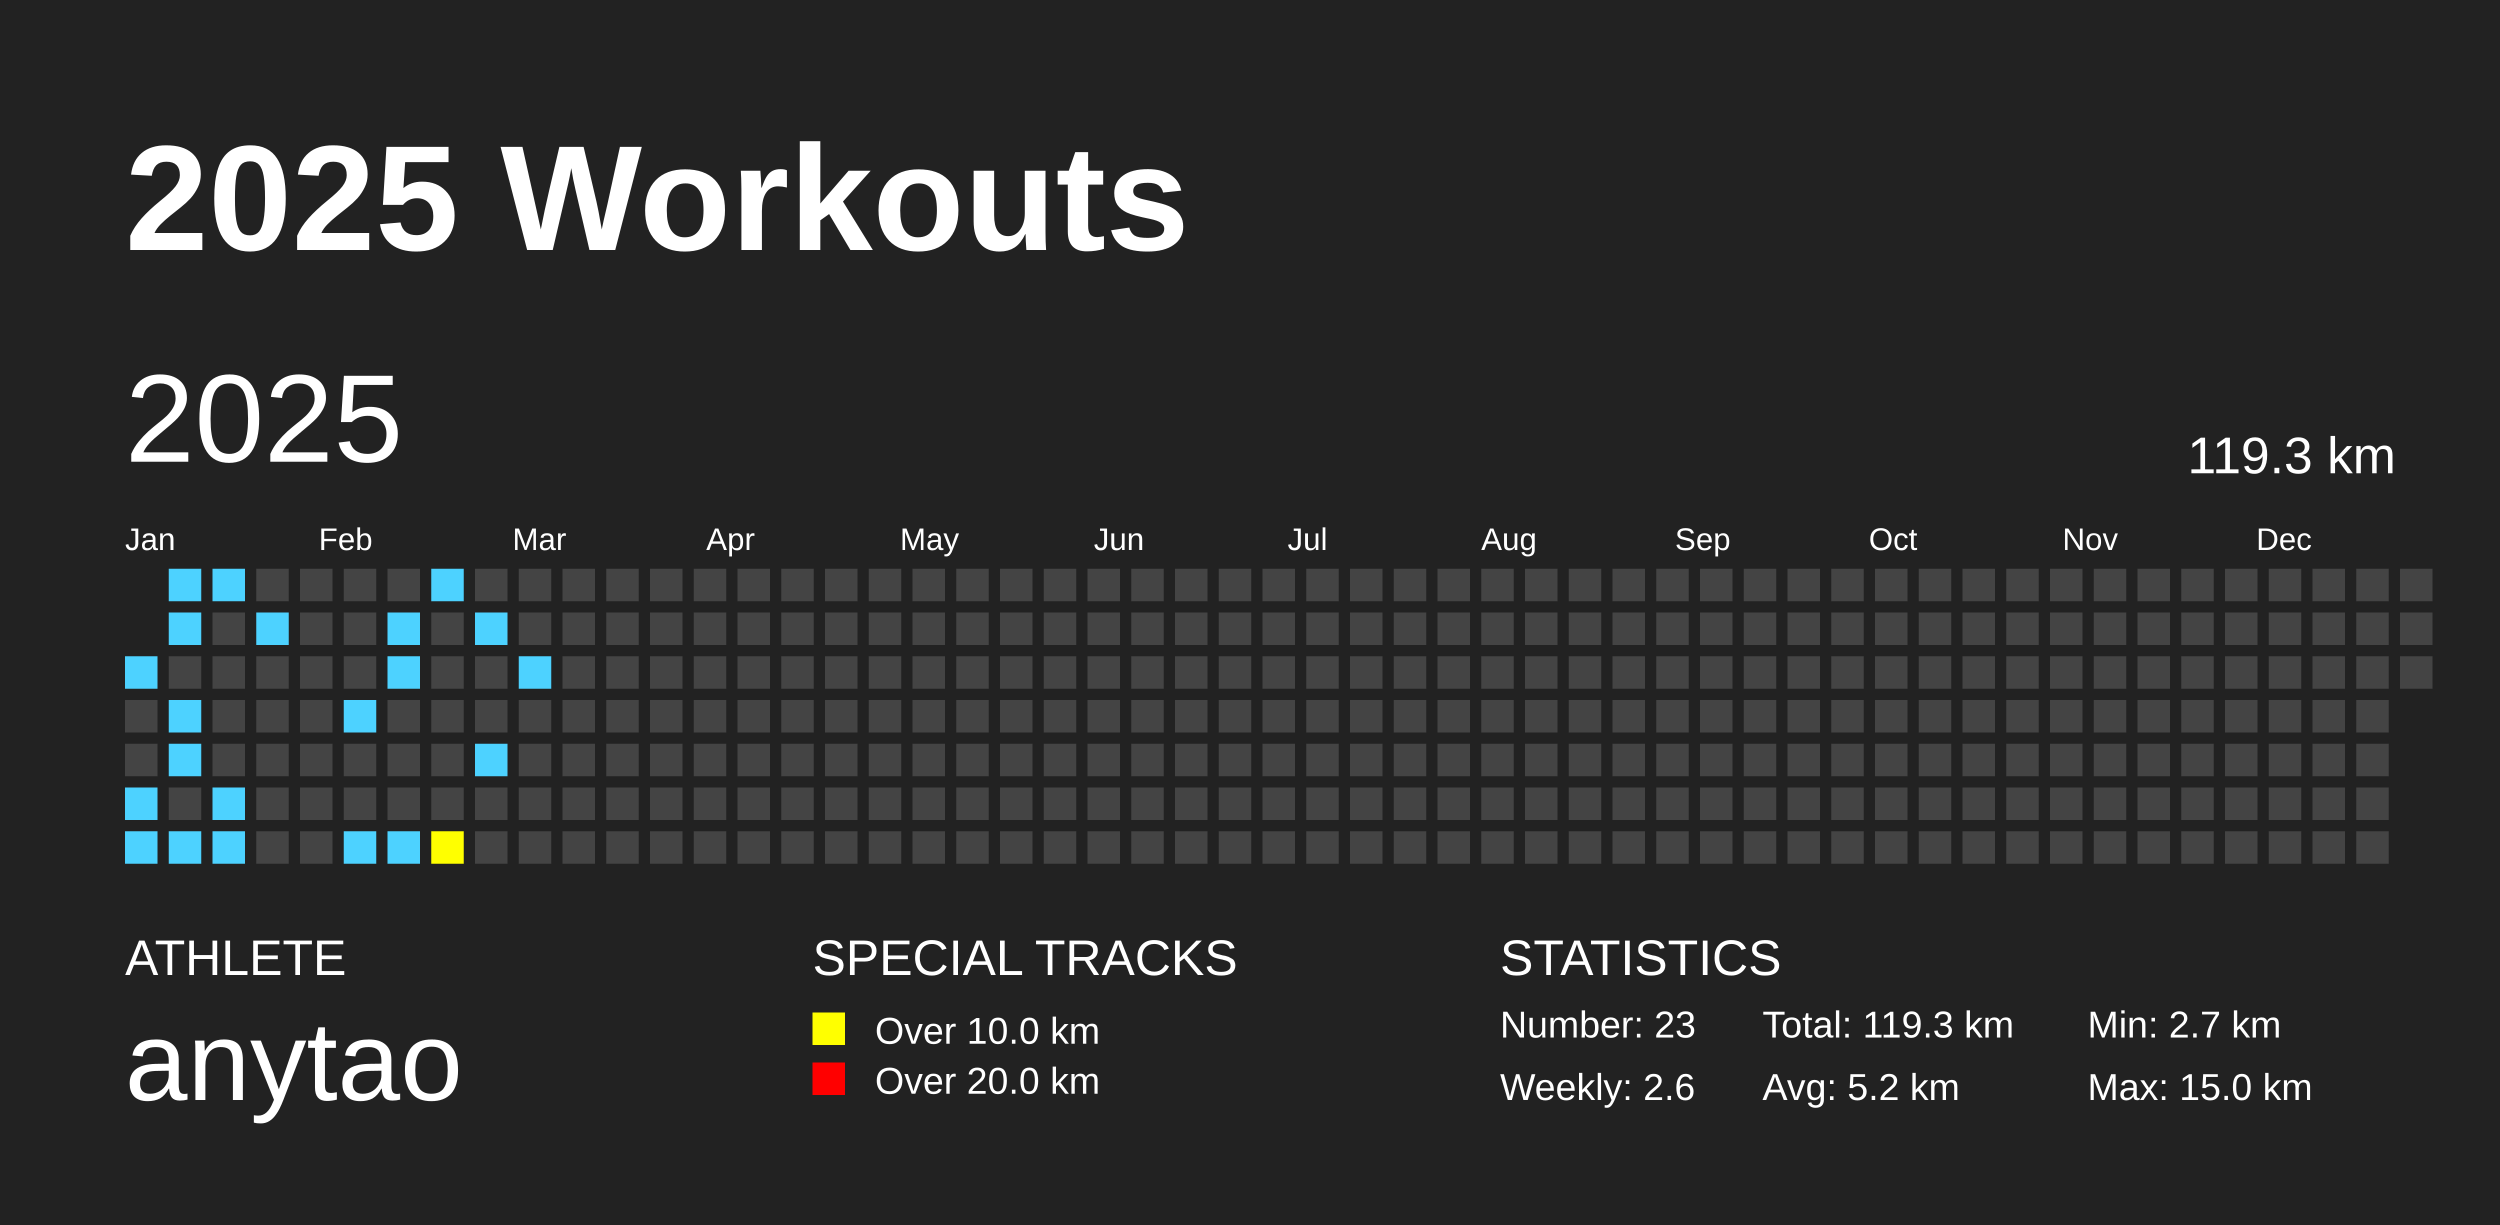
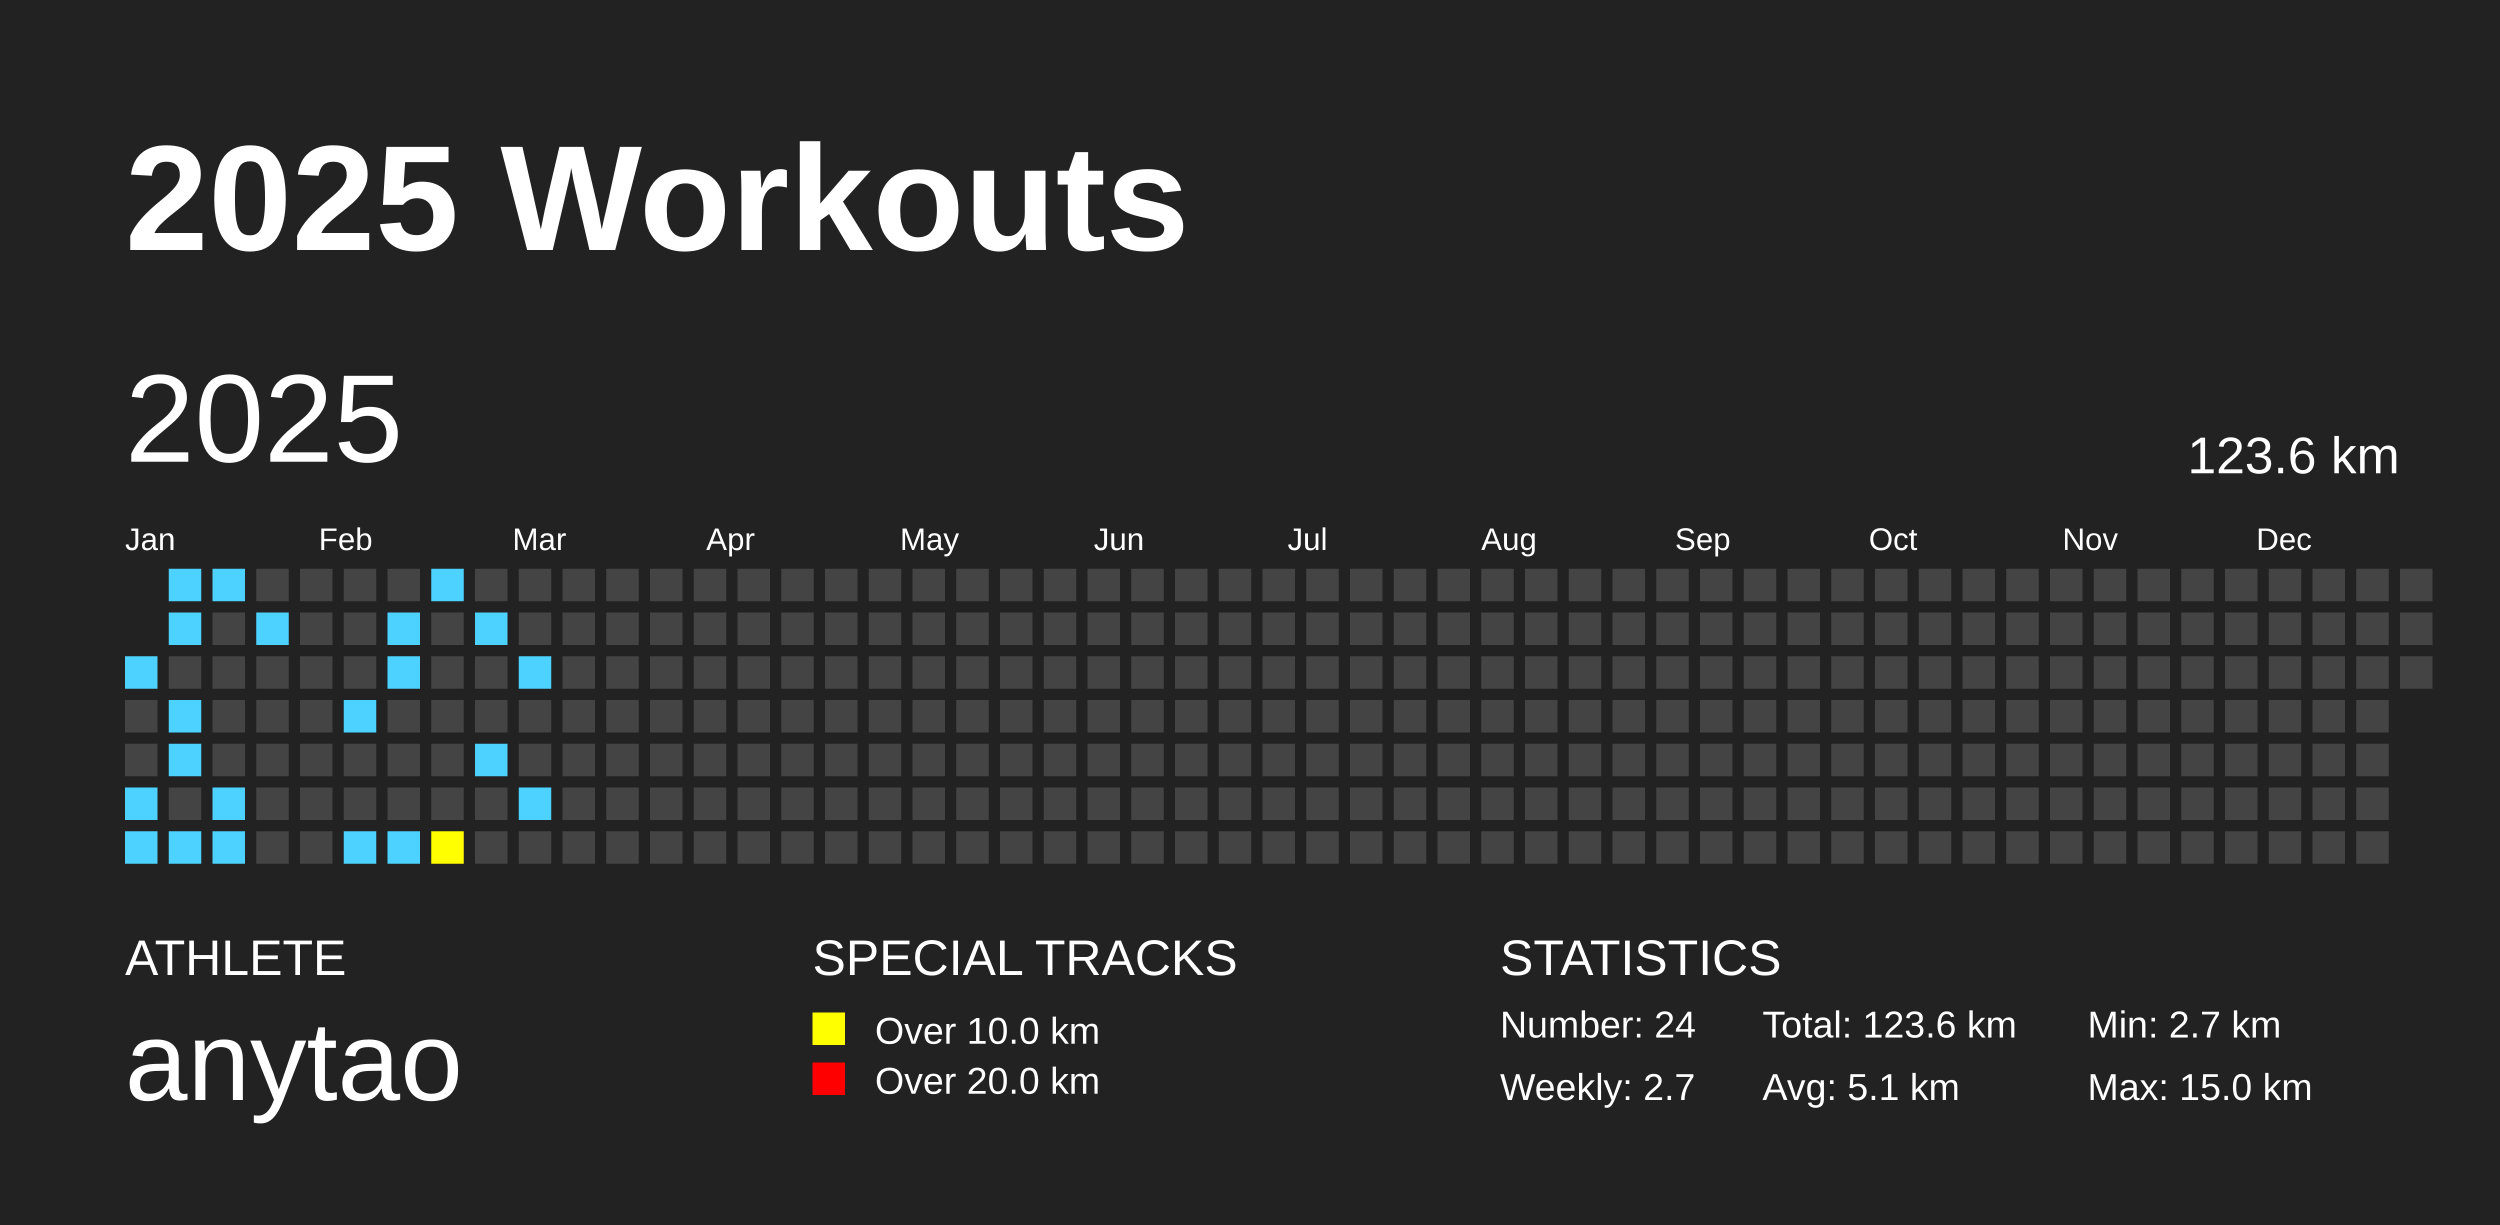
<svg xmlns="http://www.w3.org/2000/svg" baseProfile="full" height="98mm" version="1.1" viewBox="0,0,200,98" width="200mm">
  <defs />
  <rect fill="#222222" height="98" width="200" x="0" y="0" />
  <text fill="#FFFFFF" style="font-size:12px; font-family:Arial; font-weight:bold;" x="10" y="20">2025 Workouts</text>
  <text fill="#FFFFFF" style="font-size:4px; font-family:Arial" x="10" y="78">ATHLETE</text>
  <text fill="#FFFFFF" style="font-size:9px; font-family:Arial" x="10" y="88">anytao</text>
  <text fill="#FFFFFF" style="font-size:4px; font-family:Arial" x="65" y="78">SPECIAL TRACKS</text>
  <rect fill="yellow" height="2.6" width="2.6" x="65" y="81" />
  <text fill="#FFFFFF" style="font-size:3px; font-family:Arial" x="70" y="83.5">Over 10.0 km</text>
  <rect fill="red" height="2.6" width="2.6" x="65" y="85" />
  <text fill="#FFFFFF" style="font-size:3px; font-family:Arial" x="70" y="87.5">Over 20.0 km</text>
  <text fill="#FFFFFF" style="font-size:4px; font-family:Arial" x="120" y="78">STATISTICS</text>
-   <text fill="#FFFFFF" style="font-size:3px; font-family:Arial" x="120" y="83">Number: 23</text>
-   <text fill="#FFFFFF" style="font-size:3px; font-family:Arial" x="120" y="88">Weekly: 2.6</text>
-   <text fill="#FFFFFF" style="font-size:3px; font-family:Arial" x="141" y="83">Total: 119.3 km</text>
-   <text fill="#FFFFFF" style="font-size:3px; font-family:Arial" x="141" y="88">Avg: 5.2 km</text>
+   <text fill="#FFFFFF" style="font-size:3px; font-family:Arial" x="120" y="83">Number: 24</text>
+   <text fill="#FFFFFF" style="font-size:3px; font-family:Arial" x="120" y="88">Weekly: 2.7</text>
+   <text fill="#FFFFFF" style="font-size:3px; font-family:Arial" x="141" y="83">Total: 123.6 km</text>
+   <text fill="#FFFFFF" style="font-size:3px; font-family:Arial" x="141" y="88">Avg: 5.1 km</text>
  <text fill="#FFFFFF" style="font-size:3px; font-family:Arial" x="167" y="83">Min: 2.7 km</text>
  <text fill="#FFFFFF" style="font-size:3px; font-family:Arial" x="167" y="88">Max: 15.0 km</text>
  <text dominant-baseline="hanging" fill="#FFFFFF" style="font-size:10.0px; font-family:Arial;" x="10" y="30">2025</text>
-   <text dominant-baseline="hanging" fill="#FFFFFF" style="font-size:4.125px; font-family:Arial;" x="175" y="35">119.3 km</text>
+   <text dominant-baseline="hanging" fill="#FFFFFF" style="font-size:4.125px; font-family:Arial;" x="175" y="35">123.6 km</text>
  <text fill="#FFFFFF" style="font-size:2.5px; font-family:Arial" x="10.0" y="44">Jan</text>
  <text fill="#FFFFFF" style="font-size:2.5px; font-family:Arial" x="25.5" y="44">Feb</text>
  <text fill="#FFFFFF" style="font-size:2.5px; font-family:Arial" x="41.0" y="44">Mar</text>
  <text fill="#FFFFFF" style="font-size:2.5px; font-family:Arial" x="56.5" y="44">Apr</text>
  <text fill="#FFFFFF" style="font-size:2.5px; font-family:Arial" x="72.0" y="44">May</text>
  <text fill="#FFFFFF" style="font-size:2.5px; font-family:Arial" x="87.5" y="44">Jun</text>
  <text fill="#FFFFFF" style="font-size:2.5px; font-family:Arial" x="103.0" y="44">Jul</text>
  <text fill="#FFFFFF" style="font-size:2.5px; font-family:Arial" x="118.5" y="44">Aug</text>
  <text fill="#FFFFFF" style="font-size:2.5px; font-family:Arial" x="134.0" y="44">Sep</text>
  <text fill="#FFFFFF" style="font-size:2.5px; font-family:Arial" x="149.5" y="44">Oct</text>
  <text fill="#FFFFFF" style="font-size:2.5px; font-family:Arial" x="165.0" y="44">Nov</text>
  <text fill="#FFFFFF" style="font-size:2.5px; font-family:Arial" x="180.5" y="44">Dec</text>
  <rect fill="#4DD2FF" height="2.6" width="2.6" x="10.0" y="52.5" />
  <rect fill="#444444" height="2.6" width="2.6" x="10.0" y="56.0" />
  <rect fill="#444444" height="2.6" width="2.6" x="10.0" y="59.5" />
  <rect fill="#4DD2FF" height="2.6" width="2.6" x="10.0" y="63.0" />
  <rect fill="#4DD2FF" height="2.6" width="2.6" x="10.0" y="66.5" />
  <rect fill="#4DD2FF" height="2.6" width="2.6" x="13.5" y="45.5" />
  <rect fill="#4DD2FF" height="2.6" width="2.6" x="13.5" y="49.0" />
  <rect fill="#444444" height="2.6" width="2.6" x="13.5" y="52.5" />
  <rect fill="#4DD2FF" height="2.6" width="2.6" x="13.5" y="56.0" />
  <rect fill="#4DD2FF" height="2.6" width="2.6" x="13.5" y="59.5" />
  <rect fill="#444444" height="2.6" width="2.6" x="13.5" y="63.0" />
  <rect fill="#4DD2FF" height="2.6" width="2.6" x="13.5" y="66.5" />
  <rect fill="#4DD2FF" height="2.6" width="2.6" x="17.0" y="45.5" />
  <rect fill="#444444" height="2.6" width="2.6" x="17.0" y="49.0" />
  <rect fill="#444444" height="2.6" width="2.6" x="17.0" y="52.5" />
  <rect fill="#444444" height="2.6" width="2.6" x="17.0" y="56.0" />
  <rect fill="#444444" height="2.6" width="2.6" x="17.0" y="59.5" />
  <rect fill="#4DD2FF" height="2.6" width="2.6" x="17.0" y="63.0" />
  <rect fill="#4DD2FF" height="2.6" width="2.6" x="17.0" y="66.5" />
  <rect fill="#444444" height="2.6" width="2.6" x="20.5" y="45.5" />
  <rect fill="#4DD2FF" height="2.6" width="2.6" x="20.5" y="49.0" />
  <rect fill="#444444" height="2.6" width="2.6" x="20.5" y="52.5" />
  <rect fill="#444444" height="2.6" width="2.6" x="20.5" y="56.0" />
  <rect fill="#444444" height="2.6" width="2.6" x="20.5" y="59.5" />
  <rect fill="#444444" height="2.6" width="2.6" x="20.5" y="63.0" />
  <rect fill="#444444" height="2.6" width="2.6" x="20.5" y="66.5" />
  <rect fill="#444444" height="2.6" width="2.6" x="24.0" y="45.5" />
  <rect fill="#444444" height="2.6" width="2.6" x="24.0" y="49.0" />
  <rect fill="#444444" height="2.6" width="2.6" x="24.0" y="52.5" />
  <rect fill="#444444" height="2.6" width="2.6" x="24.0" y="56.0" />
  <rect fill="#444444" height="2.6" width="2.6" x="24.0" y="59.5" />
  <rect fill="#444444" height="2.6" width="2.6" x="24.0" y="63.0" />
  <rect fill="#444444" height="2.6" width="2.6" x="24.0" y="66.5" />
  <rect fill="#444444" height="2.6" width="2.6" x="27.5" y="45.5" />
  <rect fill="#444444" height="2.6" width="2.6" x="27.5" y="49.0" />
  <rect fill="#444444" height="2.6" width="2.6" x="27.5" y="52.5" />
  <rect fill="#4DD2FF" height="2.6" width="2.6" x="27.5" y="56.0" />
  <rect fill="#444444" height="2.6" width="2.6" x="27.5" y="59.5" />
  <rect fill="#444444" height="2.6" width="2.6" x="27.5" y="63.0" />
  <rect fill="#4DD2FF" height="2.6" width="2.6" x="27.5" y="66.5" />
  <rect fill="#444444" height="2.6" width="2.6" x="31.0" y="45.5" />
  <rect fill="#4DD2FF" height="2.6" width="2.6" x="31.0" y="49.0" />
  <rect fill="#4DD2FF" height="2.6" width="2.6" x="31.0" y="52.5" />
  <rect fill="#444444" height="2.6" width="2.6" x="31.0" y="56.0" />
  <rect fill="#444444" height="2.6" width="2.6" x="31.0" y="59.5" />
  <rect fill="#444444" height="2.6" width="2.6" x="31.0" y="63.0" />
  <rect fill="#4DD2FF" height="2.6" width="2.6" x="31.0" y="66.5" />
  <rect fill="#4DD2FF" height="2.6" width="2.6" x="34.5" y="45.5" />
  <rect fill="#444444" height="2.6" width="2.6" x="34.5" y="49.0" />
  <rect fill="#444444" height="2.6" width="2.6" x="34.5" y="52.5" />
  <rect fill="#444444" height="2.6" width="2.6" x="34.5" y="56.0" />
  <rect fill="#444444" height="2.6" width="2.6" x="34.5" y="59.5" />
  <rect fill="#444444" height="2.6" width="2.6" x="34.5" y="63.0" />
  <rect fill="yellow" height="2.6" width="2.6" x="34.5" y="66.5" />
  <rect fill="#444444" height="2.6" width="2.6" x="38.0" y="45.5" />
  <rect fill="#4DD2FF" height="2.6" width="2.6" x="38.0" y="49.0" />
  <rect fill="#444444" height="2.6" width="2.6" x="38.0" y="52.5" />
  <rect fill="#444444" height="2.6" width="2.6" x="38.0" y="56.0" />
  <rect fill="#4DD2FF" height="2.6" width="2.6" x="38.0" y="59.5" />
  <rect fill="#444444" height="2.6" width="2.6" x="38.0" y="63.0" />
  <rect fill="#444444" height="2.6" width="2.6" x="38.0" y="66.5" />
  <rect fill="#444444" height="2.6" width="2.6" x="41.5" y="45.5" />
  <rect fill="#444444" height="2.6" width="2.6" x="41.5" y="49.0" />
  <rect fill="#4DD2FF" height="2.6" width="2.6" x="41.5" y="52.5" />
  <rect fill="#444444" height="2.6" width="2.6" x="41.5" y="56.0" />
  <rect fill="#444444" height="2.6" width="2.6" x="41.5" y="59.5" />
-   <rect fill="#444444" height="2.6" width="2.6" x="41.5" y="63.0" />
+   <rect fill="#4DD2FF" height="2.6" width="2.6" x="41.5" y="63.0" />
  <rect fill="#444444" height="2.6" width="2.6" x="41.5" y="66.5" />
  <rect fill="#444444" height="2.6" width="2.6" x="45.0" y="45.5" />
  <rect fill="#444444" height="2.6" width="2.6" x="45.0" y="49.0" />
  <rect fill="#444444" height="2.6" width="2.6" x="45.0" y="52.5" />
  <rect fill="#444444" height="2.6" width="2.6" x="45.0" y="56.0" />
  <rect fill="#444444" height="2.6" width="2.6" x="45.0" y="59.5" />
  <rect fill="#444444" height="2.6" width="2.6" x="45.0" y="63.0" />
  <rect fill="#444444" height="2.6" width="2.6" x="45.0" y="66.5" />
  <rect fill="#444444" height="2.6" width="2.6" x="48.5" y="45.5" />
  <rect fill="#444444" height="2.6" width="2.6" x="48.5" y="49.0" />
  <rect fill="#444444" height="2.6" width="2.6" x="48.5" y="52.5" />
  <rect fill="#444444" height="2.6" width="2.6" x="48.5" y="56.0" />
  <rect fill="#444444" height="2.6" width="2.6" x="48.5" y="59.5" />
  <rect fill="#444444" height="2.6" width="2.6" x="48.5" y="63.0" />
  <rect fill="#444444" height="2.6" width="2.6" x="48.5" y="66.5" />
  <rect fill="#444444" height="2.6" width="2.6" x="52.0" y="45.5" />
  <rect fill="#444444" height="2.6" width="2.6" x="52.0" y="49.0" />
  <rect fill="#444444" height="2.6" width="2.6" x="52.0" y="52.5" />
  <rect fill="#444444" height="2.6" width="2.6" x="52.0" y="56.0" />
  <rect fill="#444444" height="2.6" width="2.6" x="52.0" y="59.5" />
  <rect fill="#444444" height="2.6" width="2.6" x="52.0" y="63.0" />
  <rect fill="#444444" height="2.6" width="2.6" x="52.0" y="66.5" />
  <rect fill="#444444" height="2.6" width="2.6" x="55.5" y="45.5" />
  <rect fill="#444444" height="2.6" width="2.6" x="55.5" y="49.0" />
  <rect fill="#444444" height="2.6" width="2.6" x="55.5" y="52.5" />
  <rect fill="#444444" height="2.6" width="2.6" x="55.5" y="56.0" />
  <rect fill="#444444" height="2.6" width="2.6" x="55.5" y="59.5" />
  <rect fill="#444444" height="2.6" width="2.6" x="55.5" y="63.0" />
  <rect fill="#444444" height="2.6" width="2.6" x="55.5" y="66.5" />
  <rect fill="#444444" height="2.6" width="2.6" x="59.0" y="45.5" />
  <rect fill="#444444" height="2.6" width="2.6" x="59.0" y="49.0" />
  <rect fill="#444444" height="2.6" width="2.6" x="59.0" y="52.5" />
  <rect fill="#444444" height="2.6" width="2.6" x="59.0" y="56.0" />
  <rect fill="#444444" height="2.6" width="2.6" x="59.0" y="59.5" />
  <rect fill="#444444" height="2.6" width="2.6" x="59.0" y="63.0" />
  <rect fill="#444444" height="2.6" width="2.6" x="59.0" y="66.5" />
  <rect fill="#444444" height="2.6" width="2.6" x="62.5" y="45.5" />
  <rect fill="#444444" height="2.6" width="2.6" x="62.5" y="49.0" />
  <rect fill="#444444" height="2.6" width="2.6" x="62.5" y="52.5" />
  <rect fill="#444444" height="2.6" width="2.6" x="62.5" y="56.0" />
  <rect fill="#444444" height="2.6" width="2.6" x="62.5" y="59.5" />
  <rect fill="#444444" height="2.6" width="2.6" x="62.5" y="63.0" />
  <rect fill="#444444" height="2.6" width="2.6" x="62.5" y="66.5" />
  <rect fill="#444444" height="2.6" width="2.6" x="66.0" y="45.5" />
  <rect fill="#444444" height="2.6" width="2.6" x="66.0" y="49.0" />
  <rect fill="#444444" height="2.6" width="2.6" x="66.0" y="52.5" />
  <rect fill="#444444" height="2.6" width="2.6" x="66.0" y="56.0" />
  <rect fill="#444444" height="2.6" width="2.6" x="66.0" y="59.5" />
  <rect fill="#444444" height="2.6" width="2.6" x="66.0" y="63.0" />
  <rect fill="#444444" height="2.6" width="2.6" x="66.0" y="66.5" />
  <rect fill="#444444" height="2.6" width="2.6" x="69.5" y="45.5" />
  <rect fill="#444444" height="2.6" width="2.6" x="69.5" y="49.0" />
  <rect fill="#444444" height="2.6" width="2.6" x="69.5" y="52.5" />
  <rect fill="#444444" height="2.6" width="2.6" x="69.5" y="56.0" />
  <rect fill="#444444" height="2.6" width="2.6" x="69.5" y="59.5" />
  <rect fill="#444444" height="2.6" width="2.6" x="69.5" y="63.0" />
  <rect fill="#444444" height="2.6" width="2.6" x="69.5" y="66.5" />
  <rect fill="#444444" height="2.6" width="2.6" x="73.0" y="45.5" />
  <rect fill="#444444" height="2.6" width="2.6" x="73.0" y="49.0" />
  <rect fill="#444444" height="2.6" width="2.6" x="73.0" y="52.5" />
  <rect fill="#444444" height="2.6" width="2.6" x="73.0" y="56.0" />
  <rect fill="#444444" height="2.6" width="2.6" x="73.0" y="59.5" />
  <rect fill="#444444" height="2.6" width="2.6" x="73.0" y="63.0" />
  <rect fill="#444444" height="2.6" width="2.6" x="73.0" y="66.5" />
  <rect fill="#444444" height="2.6" width="2.6" x="76.5" y="45.5" />
  <rect fill="#444444" height="2.6" width="2.6" x="76.5" y="49.0" />
  <rect fill="#444444" height="2.6" width="2.6" x="76.5" y="52.5" />
  <rect fill="#444444" height="2.6" width="2.6" x="76.5" y="56.0" />
  <rect fill="#444444" height="2.6" width="2.6" x="76.5" y="59.5" />
  <rect fill="#444444" height="2.6" width="2.6" x="76.5" y="63.0" />
  <rect fill="#444444" height="2.6" width="2.6" x="76.5" y="66.5" />
  <rect fill="#444444" height="2.6" width="2.6" x="80.0" y="45.5" />
  <rect fill="#444444" height="2.6" width="2.6" x="80.0" y="49.0" />
  <rect fill="#444444" height="2.6" width="2.6" x="80.0" y="52.5" />
  <rect fill="#444444" height="2.6" width="2.6" x="80.0" y="56.0" />
  <rect fill="#444444" height="2.6" width="2.6" x="80.0" y="59.5" />
  <rect fill="#444444" height="2.6" width="2.6" x="80.0" y="63.0" />
  <rect fill="#444444" height="2.6" width="2.6" x="80.0" y="66.5" />
  <rect fill="#444444" height="2.6" width="2.6" x="83.5" y="45.5" />
  <rect fill="#444444" height="2.6" width="2.6" x="83.5" y="49.0" />
  <rect fill="#444444" height="2.6" width="2.6" x="83.5" y="52.5" />
  <rect fill="#444444" height="2.6" width="2.6" x="83.5" y="56.0" />
  <rect fill="#444444" height="2.6" width="2.6" x="83.5" y="59.5" />
  <rect fill="#444444" height="2.6" width="2.6" x="83.5" y="63.0" />
  <rect fill="#444444" height="2.6" width="2.6" x="83.5" y="66.5" />
  <rect fill="#444444" height="2.6" width="2.6" x="87.0" y="45.5" />
  <rect fill="#444444" height="2.6" width="2.6" x="87.0" y="49.0" />
  <rect fill="#444444" height="2.6" width="2.6" x="87.0" y="52.5" />
  <rect fill="#444444" height="2.6" width="2.6" x="87.0" y="56.0" />
  <rect fill="#444444" height="2.6" width="2.6" x="87.0" y="59.5" />
  <rect fill="#444444" height="2.6" width="2.6" x="87.0" y="63.0" />
  <rect fill="#444444" height="2.6" width="2.6" x="87.0" y="66.5" />
  <rect fill="#444444" height="2.6" width="2.6" x="90.5" y="45.5" />
  <rect fill="#444444" height="2.6" width="2.6" x="90.5" y="49.0" />
  <rect fill="#444444" height="2.6" width="2.6" x="90.5" y="52.5" />
  <rect fill="#444444" height="2.6" width="2.6" x="90.5" y="56.0" />
  <rect fill="#444444" height="2.6" width="2.6" x="90.5" y="59.5" />
  <rect fill="#444444" height="2.6" width="2.6" x="90.5" y="63.0" />
  <rect fill="#444444" height="2.6" width="2.6" x="90.5" y="66.5" />
  <rect fill="#444444" height="2.6" width="2.6" x="94.0" y="45.5" />
  <rect fill="#444444" height="2.6" width="2.6" x="94.0" y="49.0" />
  <rect fill="#444444" height="2.6" width="2.6" x="94.0" y="52.5" />
  <rect fill="#444444" height="2.6" width="2.6" x="94.0" y="56.0" />
  <rect fill="#444444" height="2.6" width="2.6" x="94.0" y="59.5" />
  <rect fill="#444444" height="2.6" width="2.6" x="94.0" y="63.0" />
  <rect fill="#444444" height="2.6" width="2.6" x="94.0" y="66.5" />
  <rect fill="#444444" height="2.6" width="2.6" x="97.5" y="45.5" />
  <rect fill="#444444" height="2.6" width="2.6" x="97.5" y="49.0" />
  <rect fill="#444444" height="2.6" width="2.6" x="97.5" y="52.5" />
  <rect fill="#444444" height="2.6" width="2.6" x="97.5" y="56.0" />
  <rect fill="#444444" height="2.6" width="2.6" x="97.5" y="59.5" />
  <rect fill="#444444" height="2.6" width="2.6" x="97.5" y="63.0" />
  <rect fill="#444444" height="2.6" width="2.6" x="97.5" y="66.5" />
  <rect fill="#444444" height="2.6" width="2.6" x="101.0" y="45.5" />
  <rect fill="#444444" height="2.6" width="2.6" x="101.0" y="49.0" />
  <rect fill="#444444" height="2.6" width="2.6" x="101.0" y="52.5" />
  <rect fill="#444444" height="2.6" width="2.6" x="101.0" y="56.0" />
  <rect fill="#444444" height="2.6" width="2.6" x="101.0" y="59.5" />
  <rect fill="#444444" height="2.6" width="2.6" x="101.0" y="63.0" />
  <rect fill="#444444" height="2.6" width="2.6" x="101.0" y="66.5" />
  <rect fill="#444444" height="2.6" width="2.6" x="104.5" y="45.5" />
  <rect fill="#444444" height="2.6" width="2.6" x="104.5" y="49.0" />
  <rect fill="#444444" height="2.6" width="2.6" x="104.5" y="52.5" />
  <rect fill="#444444" height="2.6" width="2.6" x="104.5" y="56.0" />
  <rect fill="#444444" height="2.6" width="2.6" x="104.5" y="59.5" />
  <rect fill="#444444" height="2.6" width="2.6" x="104.5" y="63.0" />
  <rect fill="#444444" height="2.6" width="2.6" x="104.5" y="66.5" />
  <rect fill="#444444" height="2.6" width="2.6" x="108.0" y="45.5" />
  <rect fill="#444444" height="2.6" width="2.6" x="108.0" y="49.0" />
  <rect fill="#444444" height="2.6" width="2.6" x="108.0" y="52.5" />
  <rect fill="#444444" height="2.6" width="2.6" x="108.0" y="56.0" />
  <rect fill="#444444" height="2.6" width="2.6" x="108.0" y="59.5" />
  <rect fill="#444444" height="2.6" width="2.6" x="108.0" y="63.0" />
  <rect fill="#444444" height="2.6" width="2.6" x="108.0" y="66.5" />
  <rect fill="#444444" height="2.6" width="2.6" x="111.5" y="45.5" />
  <rect fill="#444444" height="2.6" width="2.6" x="111.5" y="49.0" />
  <rect fill="#444444" height="2.6" width="2.6" x="111.5" y="52.5" />
  <rect fill="#444444" height="2.6" width="2.6" x="111.5" y="56.0" />
  <rect fill="#444444" height="2.6" width="2.6" x="111.5" y="59.5" />
  <rect fill="#444444" height="2.6" width="2.6" x="111.5" y="63.0" />
  <rect fill="#444444" height="2.6" width="2.6" x="111.5" y="66.5" />
  <rect fill="#444444" height="2.6" width="2.6" x="115.0" y="45.5" />
  <rect fill="#444444" height="2.6" width="2.6" x="115.0" y="49.0" />
  <rect fill="#444444" height="2.6" width="2.6" x="115.0" y="52.5" />
  <rect fill="#444444" height="2.6" width="2.6" x="115.0" y="56.0" />
  <rect fill="#444444" height="2.6" width="2.6" x="115.0" y="59.5" />
  <rect fill="#444444" height="2.6" width="2.6" x="115.0" y="63.0" />
  <rect fill="#444444" height="2.6" width="2.6" x="115.0" y="66.5" />
  <rect fill="#444444" height="2.6" width="2.6" x="118.5" y="45.5" />
  <rect fill="#444444" height="2.6" width="2.6" x="118.5" y="49.0" />
  <rect fill="#444444" height="2.6" width="2.6" x="118.5" y="52.5" />
  <rect fill="#444444" height="2.6" width="2.6" x="118.5" y="56.0" />
  <rect fill="#444444" height="2.6" width="2.6" x="118.5" y="59.5" />
  <rect fill="#444444" height="2.6" width="2.6" x="118.5" y="63.0" />
  <rect fill="#444444" height="2.6" width="2.6" x="118.5" y="66.5" />
  <rect fill="#444444" height="2.6" width="2.6" x="122.0" y="45.5" />
  <rect fill="#444444" height="2.6" width="2.6" x="122.0" y="49.0" />
  <rect fill="#444444" height="2.6" width="2.6" x="122.0" y="52.5" />
  <rect fill="#444444" height="2.6" width="2.6" x="122.0" y="56.0" />
  <rect fill="#444444" height="2.6" width="2.6" x="122.0" y="59.5" />
  <rect fill="#444444" height="2.6" width="2.6" x="122.0" y="63.0" />
  <rect fill="#444444" height="2.6" width="2.6" x="122.0" y="66.5" />
  <rect fill="#444444" height="2.6" width="2.6" x="125.5" y="45.5" />
  <rect fill="#444444" height="2.6" width="2.6" x="125.5" y="49.0" />
  <rect fill="#444444" height="2.6" width="2.6" x="125.5" y="52.5" />
  <rect fill="#444444" height="2.6" width="2.6" x="125.5" y="56.0" />
  <rect fill="#444444" height="2.6" width="2.6" x="125.5" y="59.5" />
  <rect fill="#444444" height="2.6" width="2.6" x="125.5" y="63.0" />
  <rect fill="#444444" height="2.6" width="2.6" x="125.5" y="66.5" />
  <rect fill="#444444" height="2.6" width="2.6" x="129.0" y="45.5" />
  <rect fill="#444444" height="2.6" width="2.6" x="129.0" y="49.0" />
  <rect fill="#444444" height="2.6" width="2.6" x="129.0" y="52.5" />
  <rect fill="#444444" height="2.6" width="2.6" x="129.0" y="56.0" />
  <rect fill="#444444" height="2.6" width="2.6" x="129.0" y="59.5" />
  <rect fill="#444444" height="2.6" width="2.6" x="129.0" y="63.0" />
  <rect fill="#444444" height="2.6" width="2.6" x="129.0" y="66.5" />
  <rect fill="#444444" height="2.6" width="2.6" x="132.5" y="45.5" />
  <rect fill="#444444" height="2.6" width="2.6" x="132.5" y="49.0" />
  <rect fill="#444444" height="2.6" width="2.6" x="132.5" y="52.5" />
  <rect fill="#444444" height="2.6" width="2.6" x="132.5" y="56.0" />
  <rect fill="#444444" height="2.6" width="2.6" x="132.5" y="59.5" />
  <rect fill="#444444" height="2.6" width="2.6" x="132.5" y="63.0" />
  <rect fill="#444444" height="2.6" width="2.6" x="132.5" y="66.5" />
  <rect fill="#444444" height="2.6" width="2.6" x="136.0" y="45.5" />
  <rect fill="#444444" height="2.6" width="2.6" x="136.0" y="49.0" />
  <rect fill="#444444" height="2.6" width="2.6" x="136.0" y="52.5" />
  <rect fill="#444444" height="2.6" width="2.6" x="136.0" y="56.0" />
  <rect fill="#444444" height="2.6" width="2.6" x="136.0" y="59.5" />
  <rect fill="#444444" height="2.6" width="2.6" x="136.0" y="63.0" />
  <rect fill="#444444" height="2.6" width="2.6" x="136.0" y="66.5" />
  <rect fill="#444444" height="2.6" width="2.6" x="139.5" y="45.5" />
  <rect fill="#444444" height="2.6" width="2.6" x="139.5" y="49.0" />
  <rect fill="#444444" height="2.6" width="2.6" x="139.5" y="52.5" />
  <rect fill="#444444" height="2.6" width="2.6" x="139.5" y="56.0" />
  <rect fill="#444444" height="2.6" width="2.6" x="139.5" y="59.5" />
  <rect fill="#444444" height="2.6" width="2.6" x="139.5" y="63.0" />
  <rect fill="#444444" height="2.6" width="2.6" x="139.5" y="66.5" />
  <rect fill="#444444" height="2.6" width="2.6" x="143.0" y="45.5" />
  <rect fill="#444444" height="2.6" width="2.6" x="143.0" y="49.0" />
  <rect fill="#444444" height="2.6" width="2.6" x="143.0" y="52.5" />
  <rect fill="#444444" height="2.6" width="2.6" x="143.0" y="56.0" />
  <rect fill="#444444" height="2.6" width="2.6" x="143.0" y="59.5" />
  <rect fill="#444444" height="2.6" width="2.6" x="143.0" y="63.0" />
  <rect fill="#444444" height="2.6" width="2.6" x="143.0" y="66.5" />
  <rect fill="#444444" height="2.6" width="2.6" x="146.5" y="45.5" />
  <rect fill="#444444" height="2.6" width="2.6" x="146.5" y="49.0" />
  <rect fill="#444444" height="2.6" width="2.6" x="146.5" y="52.5" />
  <rect fill="#444444" height="2.6" width="2.6" x="146.5" y="56.0" />
  <rect fill="#444444" height="2.6" width="2.6" x="146.5" y="59.5" />
  <rect fill="#444444" height="2.6" width="2.6" x="146.5" y="63.0" />
  <rect fill="#444444" height="2.6" width="2.6" x="146.5" y="66.5" />
  <rect fill="#444444" height="2.6" width="2.6" x="150.0" y="45.5" />
  <rect fill="#444444" height="2.6" width="2.6" x="150.0" y="49.0" />
  <rect fill="#444444" height="2.6" width="2.6" x="150.0" y="52.5" />
  <rect fill="#444444" height="2.6" width="2.6" x="150.0" y="56.0" />
  <rect fill="#444444" height="2.6" width="2.6" x="150.0" y="59.5" />
  <rect fill="#444444" height="2.6" width="2.6" x="150.0" y="63.0" />
  <rect fill="#444444" height="2.6" width="2.6" x="150.0" y="66.5" />
  <rect fill="#444444" height="2.6" width="2.6" x="153.5" y="45.5" />
  <rect fill="#444444" height="2.6" width="2.6" x="153.5" y="49.0" />
  <rect fill="#444444" height="2.6" width="2.6" x="153.5" y="52.5" />
  <rect fill="#444444" height="2.6" width="2.6" x="153.5" y="56.0" />
  <rect fill="#444444" height="2.6" width="2.6" x="153.5" y="59.5" />
  <rect fill="#444444" height="2.6" width="2.6" x="153.5" y="63.0" />
  <rect fill="#444444" height="2.6" width="2.6" x="153.5" y="66.5" />
  <rect fill="#444444" height="2.6" width="2.6" x="157.0" y="45.5" />
  <rect fill="#444444" height="2.6" width="2.6" x="157.0" y="49.0" />
  <rect fill="#444444" height="2.6" width="2.6" x="157.0" y="52.5" />
  <rect fill="#444444" height="2.6" width="2.6" x="157.0" y="56.0" />
  <rect fill="#444444" height="2.6" width="2.6" x="157.0" y="59.5" />
  <rect fill="#444444" height="2.6" width="2.6" x="157.0" y="63.0" />
  <rect fill="#444444" height="2.6" width="2.6" x="157.0" y="66.5" />
  <rect fill="#444444" height="2.6" width="2.6" x="160.5" y="45.5" />
  <rect fill="#444444" height="2.6" width="2.6" x="160.5" y="49.0" />
  <rect fill="#444444" height="2.6" width="2.6" x="160.5" y="52.5" />
  <rect fill="#444444" height="2.6" width="2.6" x="160.5" y="56.0" />
  <rect fill="#444444" height="2.6" width="2.6" x="160.5" y="59.5" />
  <rect fill="#444444" height="2.6" width="2.6" x="160.5" y="63.0" />
  <rect fill="#444444" height="2.6" width="2.6" x="160.5" y="66.5" />
  <rect fill="#444444" height="2.6" width="2.6" x="164.0" y="45.5" />
  <rect fill="#444444" height="2.6" width="2.6" x="164.0" y="49.0" />
  <rect fill="#444444" height="2.6" width="2.6" x="164.0" y="52.5" />
  <rect fill="#444444" height="2.6" width="2.6" x="164.0" y="56.0" />
  <rect fill="#444444" height="2.6" width="2.6" x="164.0" y="59.5" />
  <rect fill="#444444" height="2.6" width="2.6" x="164.0" y="63.0" />
  <rect fill="#444444" height="2.6" width="2.6" x="164.0" y="66.5" />
  <rect fill="#444444" height="2.6" width="2.6" x="167.5" y="45.5" />
  <rect fill="#444444" height="2.6" width="2.6" x="167.5" y="49.0" />
  <rect fill="#444444" height="2.6" width="2.6" x="167.5" y="52.5" />
  <rect fill="#444444" height="2.6" width="2.6" x="167.5" y="56.0" />
  <rect fill="#444444" height="2.6" width="2.6" x="167.5" y="59.5" />
  <rect fill="#444444" height="2.6" width="2.6" x="167.5" y="63.0" />
  <rect fill="#444444" height="2.6" width="2.6" x="167.5" y="66.5" />
  <rect fill="#444444" height="2.6" width="2.6" x="171.0" y="45.5" />
  <rect fill="#444444" height="2.6" width="2.6" x="171.0" y="49.0" />
  <rect fill="#444444" height="2.6" width="2.6" x="171.0" y="52.5" />
  <rect fill="#444444" height="2.6" width="2.6" x="171.0" y="56.0" />
  <rect fill="#444444" height="2.6" width="2.6" x="171.0" y="59.5" />
  <rect fill="#444444" height="2.6" width="2.6" x="171.0" y="63.0" />
  <rect fill="#444444" height="2.6" width="2.6" x="171.0" y="66.5" />
  <rect fill="#444444" height="2.6" width="2.6" x="174.5" y="45.5" />
  <rect fill="#444444" height="2.6" width="2.6" x="174.5" y="49.0" />
  <rect fill="#444444" height="2.6" width="2.6" x="174.5" y="52.5" />
  <rect fill="#444444" height="2.6" width="2.6" x="174.5" y="56.0" />
  <rect fill="#444444" height="2.6" width="2.6" x="174.5" y="59.5" />
  <rect fill="#444444" height="2.6" width="2.6" x="174.5" y="63.0" />
  <rect fill="#444444" height="2.6" width="2.6" x="174.5" y="66.5" />
  <rect fill="#444444" height="2.6" width="2.6" x="178.0" y="45.5" />
  <rect fill="#444444" height="2.6" width="2.6" x="178.0" y="49.0" />
  <rect fill="#444444" height="2.6" width="2.6" x="178.0" y="52.5" />
  <rect fill="#444444" height="2.6" width="2.6" x="178.0" y="56.0" />
  <rect fill="#444444" height="2.6" width="2.6" x="178.0" y="59.5" />
  <rect fill="#444444" height="2.6" width="2.6" x="178.0" y="63.0" />
  <rect fill="#444444" height="2.6" width="2.6" x="178.0" y="66.5" />
  <rect fill="#444444" height="2.6" width="2.6" x="181.5" y="45.5" />
  <rect fill="#444444" height="2.6" width="2.6" x="181.5" y="49.0" />
  <rect fill="#444444" height="2.6" width="2.6" x="181.5" y="52.5" />
  <rect fill="#444444" height="2.6" width="2.6" x="181.5" y="56.0" />
  <rect fill="#444444" height="2.6" width="2.6" x="181.5" y="59.5" />
  <rect fill="#444444" height="2.6" width="2.6" x="181.5" y="63.0" />
  <rect fill="#444444" height="2.6" width="2.6" x="181.5" y="66.5" />
  <rect fill="#444444" height="2.6" width="2.6" x="185.0" y="45.5" />
  <rect fill="#444444" height="2.6" width="2.6" x="185.0" y="49.0" />
  <rect fill="#444444" height="2.6" width="2.6" x="185.0" y="52.5" />
  <rect fill="#444444" height="2.6" width="2.6" x="185.0" y="56.0" />
  <rect fill="#444444" height="2.6" width="2.6" x="185.0" y="59.5" />
  <rect fill="#444444" height="2.6" width="2.6" x="185.0" y="63.0" />
  <rect fill="#444444" height="2.6" width="2.6" x="185.0" y="66.5" />
  <rect fill="#444444" height="2.6" width="2.6" x="188.5" y="45.5" />
  <rect fill="#444444" height="2.6" width="2.6" x="188.5" y="49.0" />
  <rect fill="#444444" height="2.6" width="2.6" x="188.5" y="52.5" />
  <rect fill="#444444" height="2.6" width="2.6" x="188.5" y="56.0" />
  <rect fill="#444444" height="2.6" width="2.6" x="188.5" y="59.5" />
  <rect fill="#444444" height="2.6" width="2.6" x="188.5" y="63.0" />
  <rect fill="#444444" height="2.6" width="2.6" x="188.5" y="66.5" />
  <rect fill="#444444" height="2.6" width="2.6" x="192.0" y="45.5" />
  <rect fill="#444444" height="2.6" width="2.6" x="192.0" y="49.0" />
  <rect fill="#444444" height="2.6" width="2.6" x="192.0" y="52.5" />
</svg>
